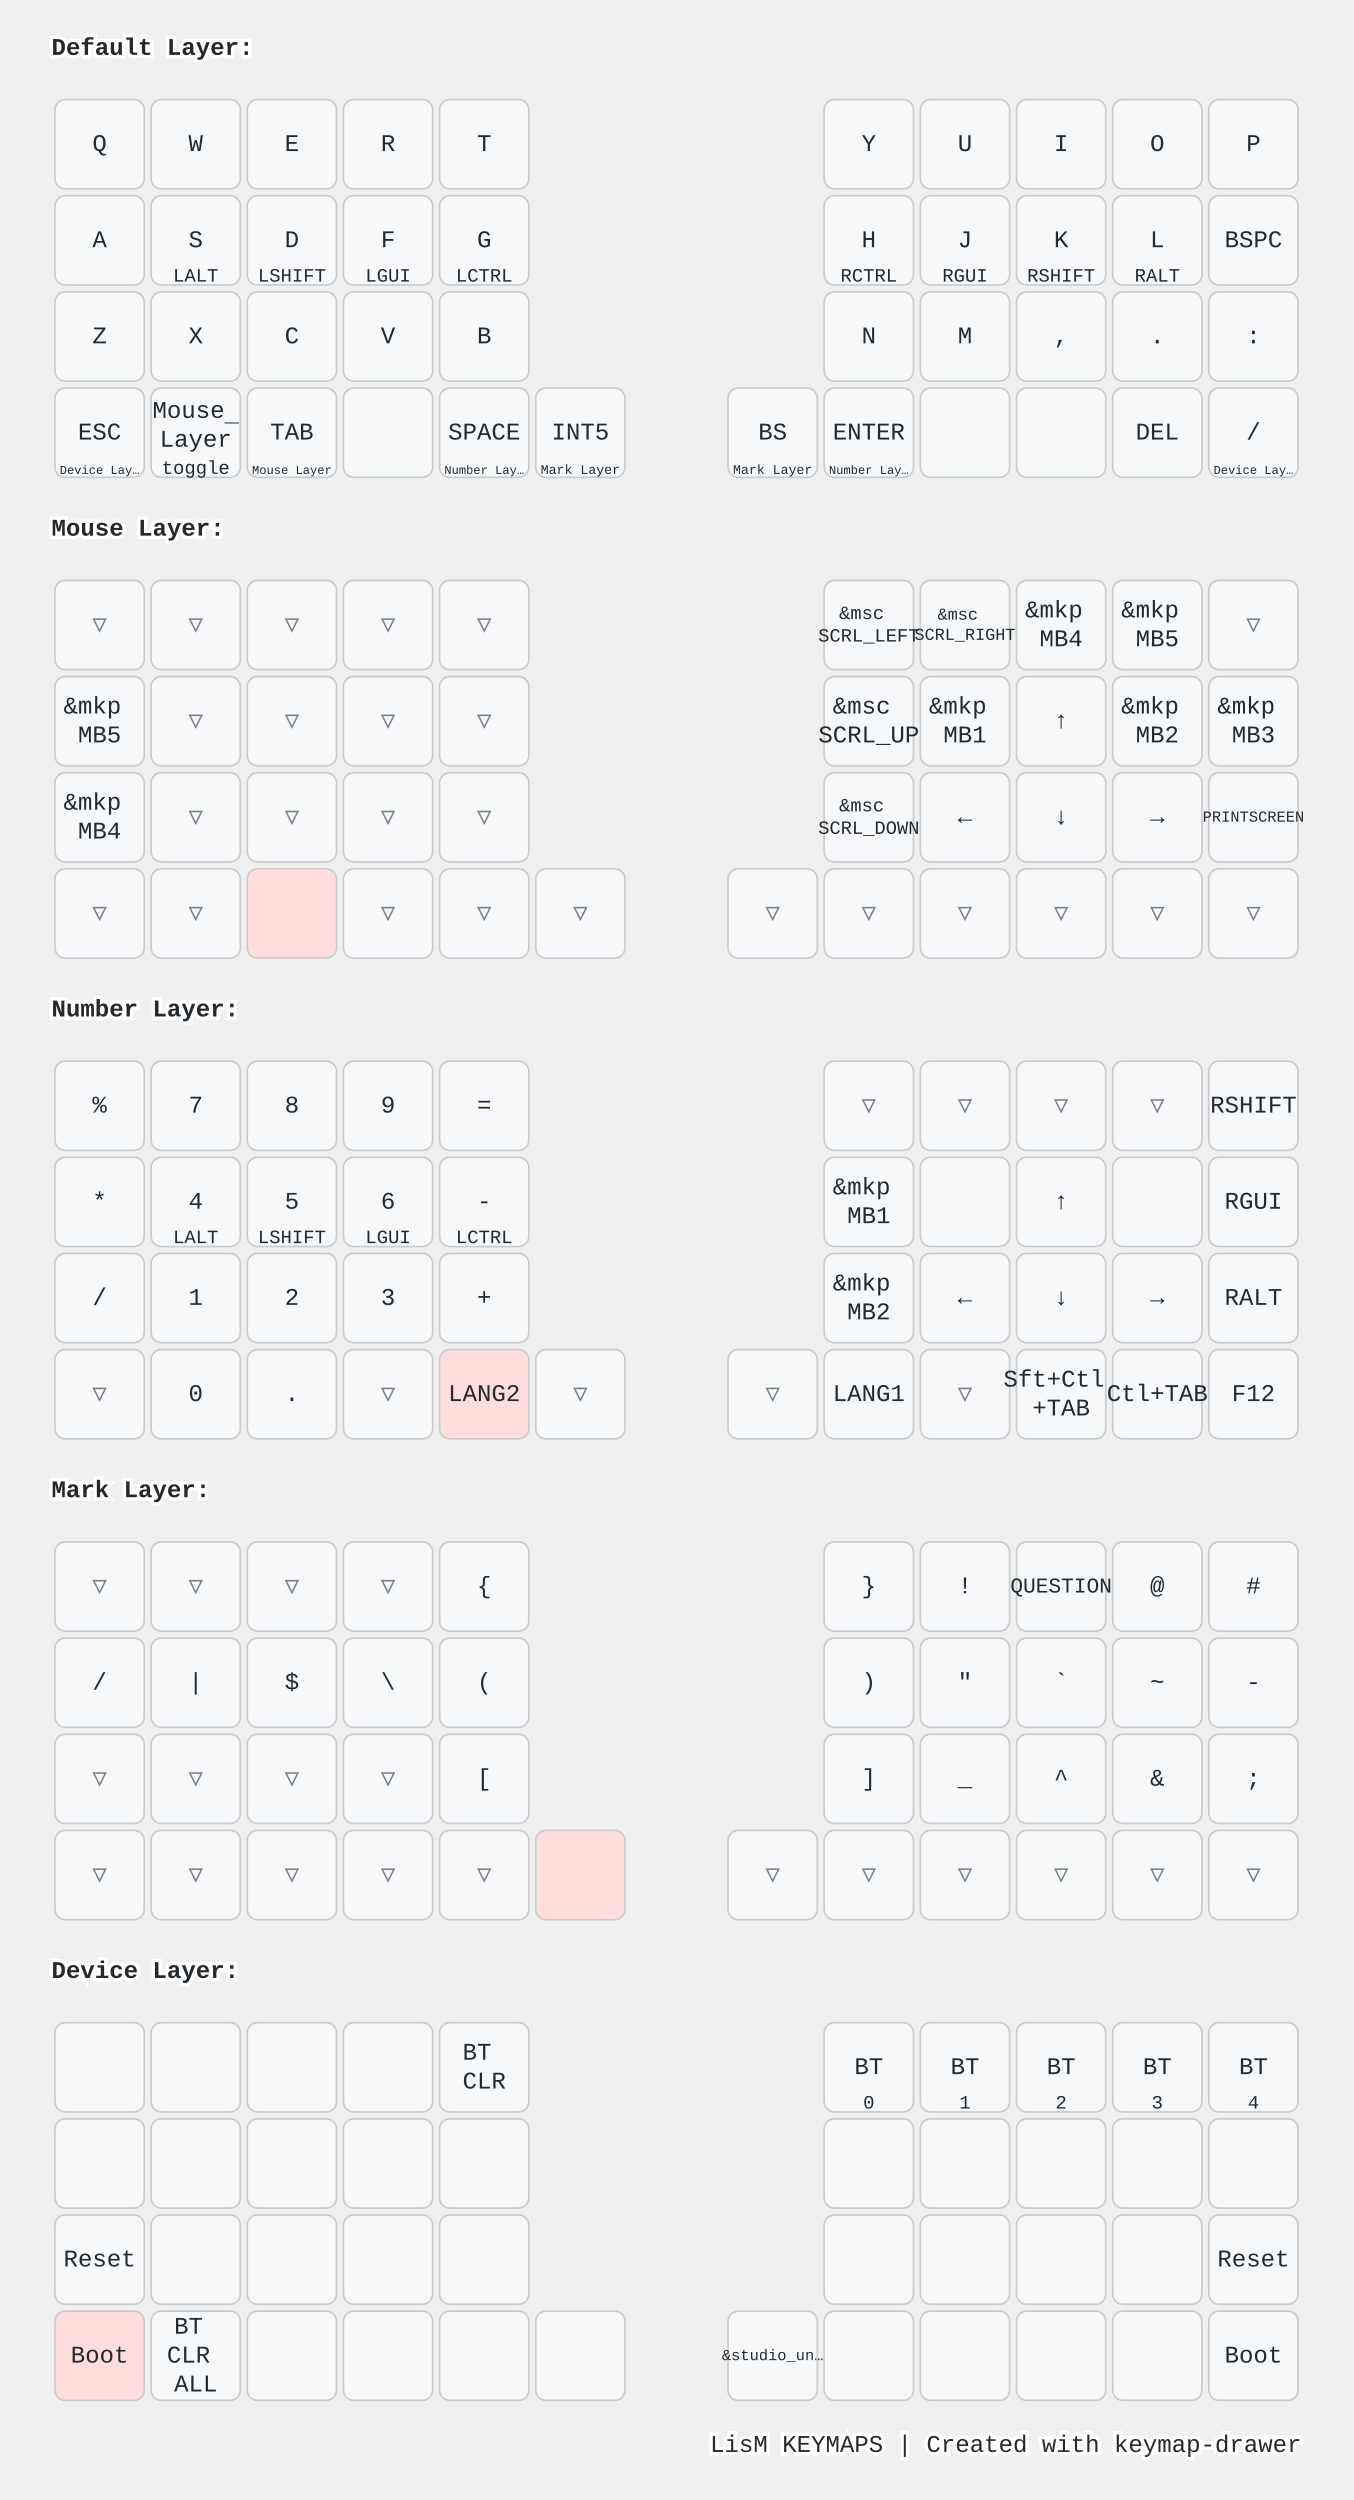
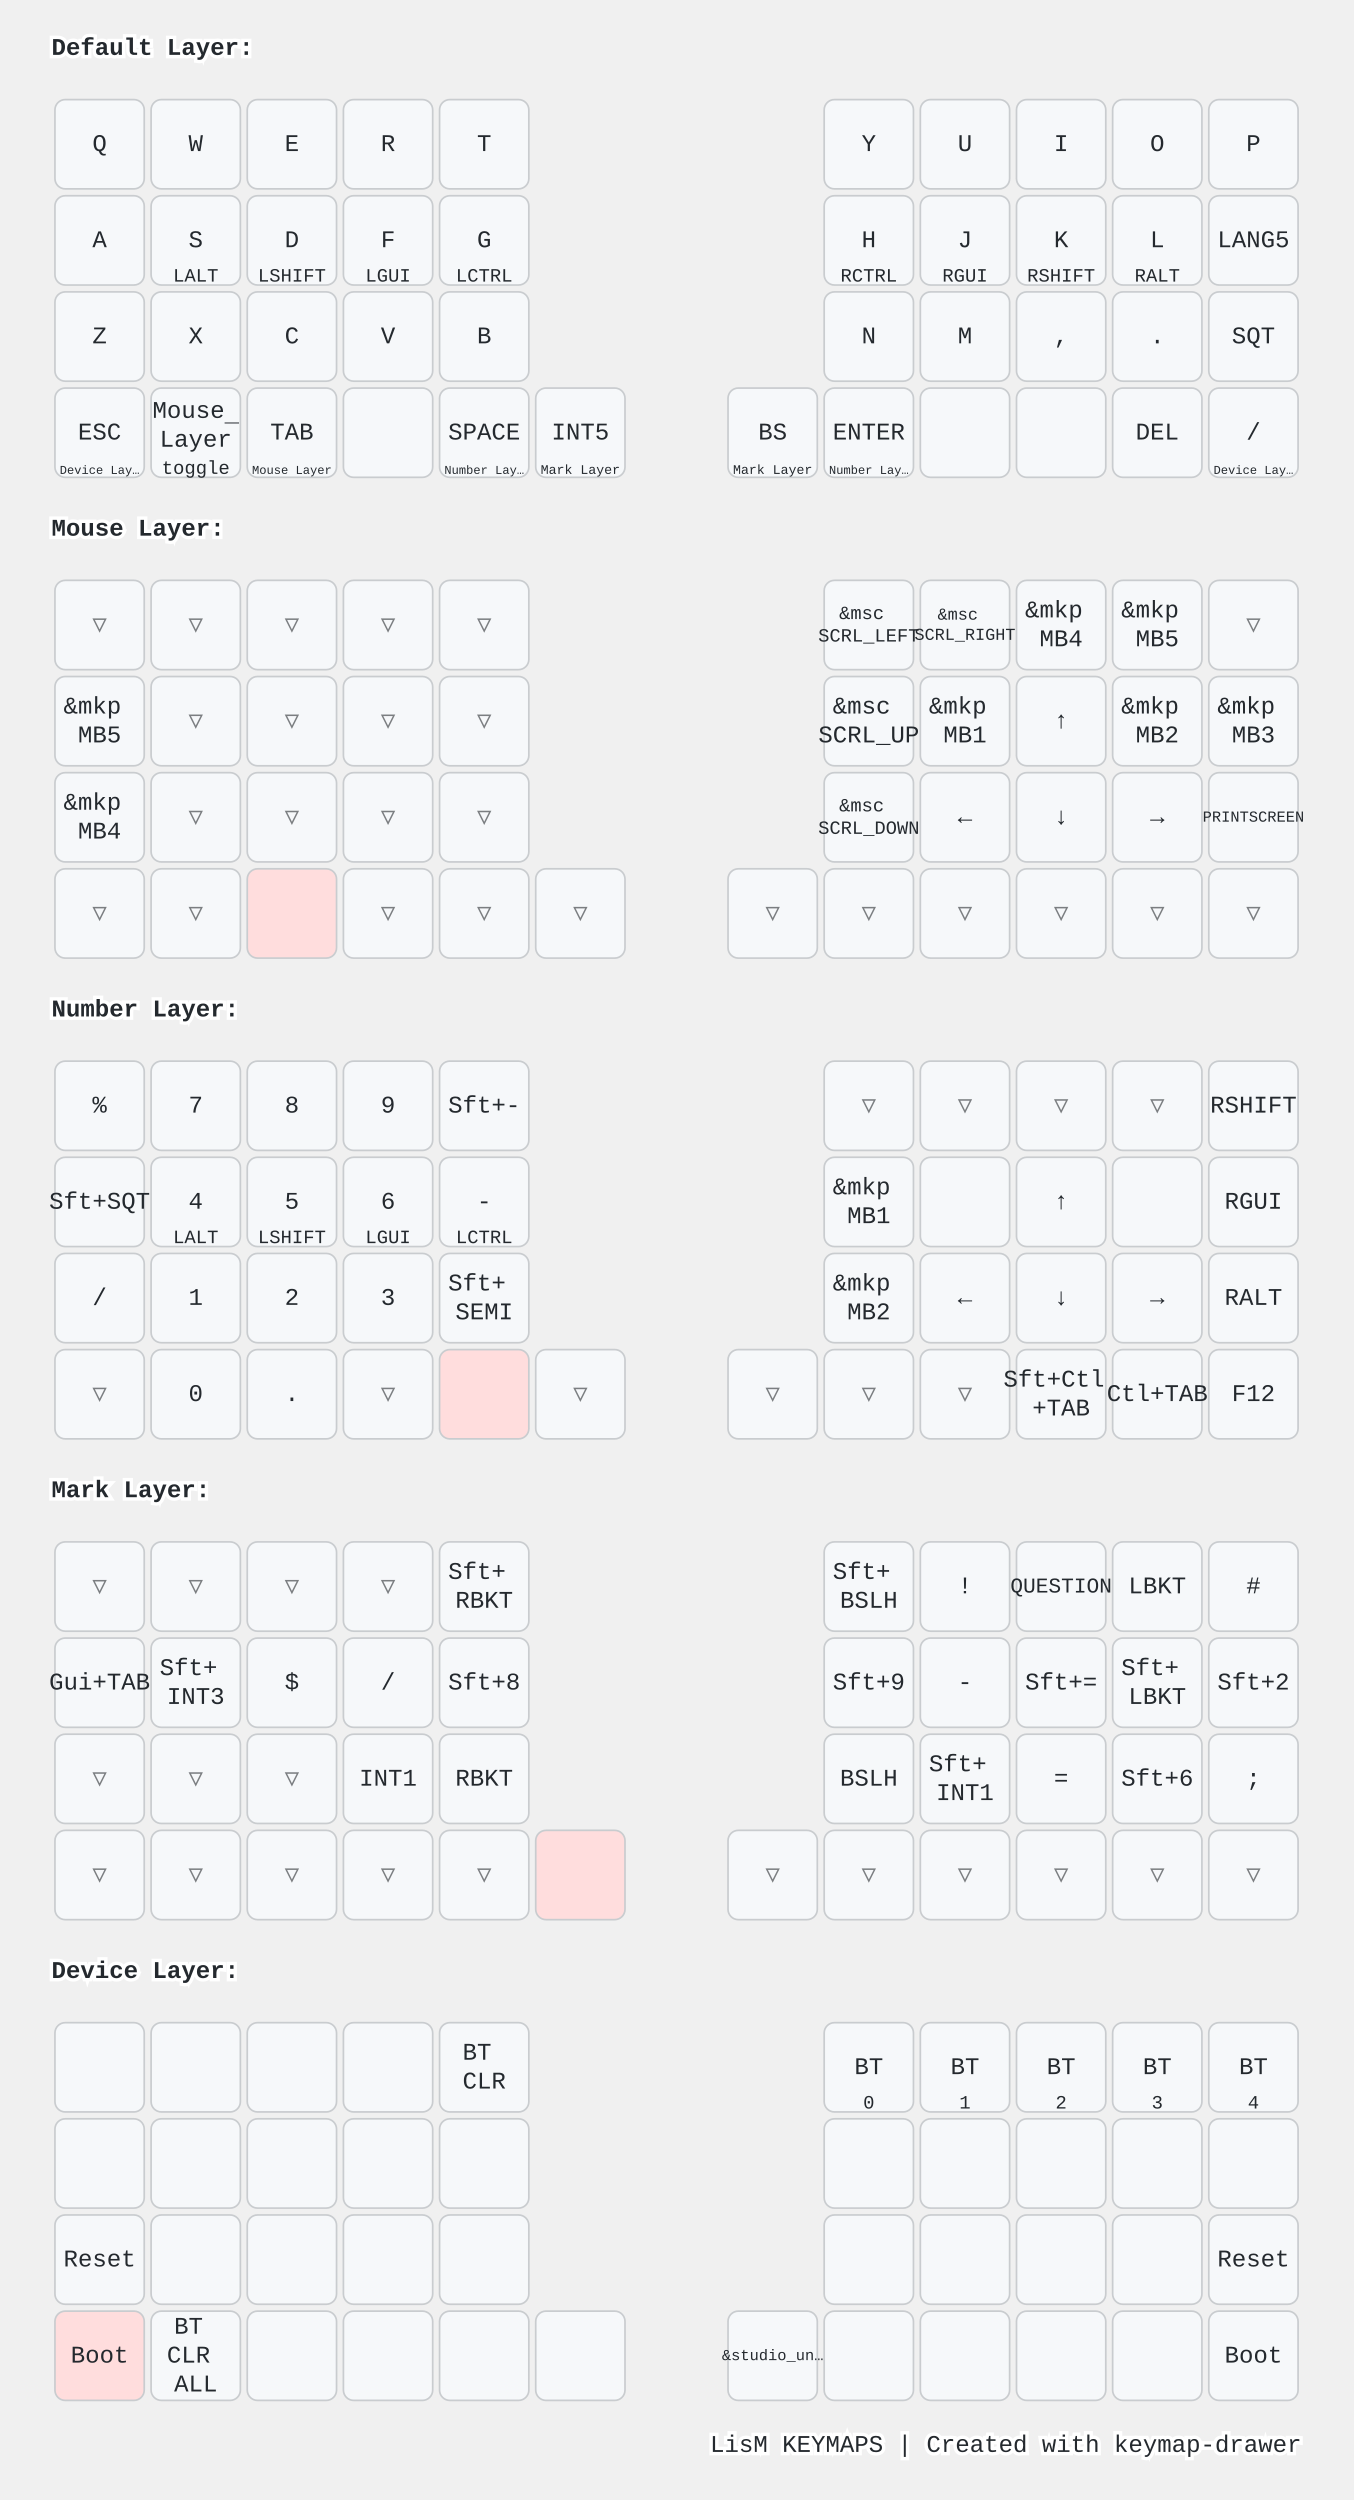
<svg xmlns="http://www.w3.org/2000/svg" width="788" height="1456" viewBox="0 0 788 1456" class="keymap">
  <style>/* inherit to force styles through use tags */
svg path {
    fill: inherit;
}

/* font and background color specifications */
svg.keymap {
    font-family: SFMono-Regular,Consolas,Liberation Mono,Menlo,monospace;
    font-size: 14px;
    font-kerning: normal;
    text-rendering: optimizeLegibility;
    fill: #24292e;
}

/* default key styling */
rect.key {
    fill: #f6f8fa;
}

rect.key, rect.combo {
    stroke: #c9cccf;
    stroke-width: 1;
}

/* default key side styling, only used is draw_key_sides is set */
rect.side {
    filter: brightness(90%);
}

/* color accent for combo boxes */
rect.combo, rect.combo-separate {
    fill: #cdf;
}

/* color accent for held keys */
rect.held, rect.combo.held {
    fill: #fdd;
}

/* color accent for ghost (optional) keys */
rect.ghost, rect.combo.ghost {
    stroke-dasharray: 4, 4;
    stroke-width: 2;
}

text {
    text-anchor: middle;
    dominant-baseline: middle;
}

/* styling for layer labels */
text.label {
    font-weight: bold;
    text-anchor: start;
    stroke: white;
    stroke-width: 4;
    paint-order: stroke;
}

/* styling for optional footer */
text.footer {
    text-anchor: end;
    dominant-baseline: auto;
    stroke: white;
    stroke-width: 4;
    paint-order: stroke;
}

/* styling for combo tap, and key non-tap label text */
text.combo, text.hold, text.shifted, text.left, text.right, text.tl, text.tr, text.bl, text.br {
    font-size: 11px;
}

text.hold, text.bl, text.br {
    text-anchor: middle;
    dominant-baseline: auto;
}

text.shifted, text.tl, text.tr {
    text-anchor: middle;
    dominant-baseline: hanging;
}

text.left, text.tl, text.bl {
    text-anchor: start;
}

text.right, text.tr, text.br {
    text-anchor: end;
}

text.layer-activator {
    text-decoration: underline;
}

/* styling for hold/shifted label text in combo box */
text.combo.hold, text.combo.shifted, text.combo.left, text.combo.right {
    font-size: 8px;
}

/* lighter symbol for transparent keys */
text.trans {
    fill: #7b7e81;
}

/* styling for combo dendrons */
path.combo {
    stroke-width: 1;
    stroke: gray;
    fill: none;
}

/* Start Tabler Icons Cleanup */
/* cannot use height/width with glyphs */
.icon-tabler &gt; path {
    fill: inherit;
    stroke: inherit;
    stroke-width: 2;
}
/* hide tabler's default box */
.icon-tabler &gt; path[stroke="none"][fill="none"] {
    visibility: hidden;
}
/* End Tabler Icons Cleanup */

@media (prefers-color-scheme: dark) {
svg.keymap { fill: #d1d6db; }
rect.key { fill: #3f4750; }
rect.key, rect.combo { stroke: #60666c; }
rect.combo, rect.combo-separate { fill: #1f3d7a; }
rect.held, rect.combo.held { fill: #854747; }
text.label, text.footer { stroke: black; }
text.trans { fill: #7e8184; }
path.combo { stroke: #7f7f7f; }

}</style>
  <g transform="translate(30, 0)" class="layer-Default Layer">
    <text x="0" y="28" class="label" id="Default-Layer">Default Layer:</text>
    <g transform="translate(0, 56)">
      <g transform="translate(28, 28)" class="key keypos-0">
        <rect rx="6" ry="6" x="-26" y="-26" width="52" height="52" class="key" />
        <text x="0" y="0" class="key tap">Q</text>
      </g>
      <g transform="translate(84, 28)" class="key keypos-1">
        <rect rx="6" ry="6" x="-26" y="-26" width="52" height="52" class="key" />
        <text x="0" y="0" class="key tap">W</text>
      </g>
      <g transform="translate(140, 28)" class="key keypos-2">
        <rect rx="6" ry="6" x="-26" y="-26" width="52" height="52" class="key" />
        <text x="0" y="0" class="key tap">E</text>
      </g>
      <g transform="translate(196, 28)" class="key keypos-3">
        <rect rx="6" ry="6" x="-26" y="-26" width="52" height="52" class="key" />
        <text x="0" y="0" class="key tap">R</text>
      </g>
      <g transform="translate(252, 28)" class="key keypos-4">
        <rect rx="6" ry="6" x="-26" y="-26" width="52" height="52" class="key" />
        <text x="0" y="0" class="key tap">T</text>
      </g>
      <g transform="translate(476, 28)" class="key keypos-5">
        <rect rx="6" ry="6" x="-26" y="-26" width="52" height="52" class="key" />
        <text x="0" y="0" class="key tap">Y</text>
      </g>
      <g transform="translate(532, 28)" class="key keypos-6">
        <rect rx="6" ry="6" x="-26" y="-26" width="52" height="52" class="key" />
        <text x="0" y="0" class="key tap">U</text>
      </g>
      <g transform="translate(588, 28)" class="key keypos-7">
        <rect rx="6" ry="6" x="-26" y="-26" width="52" height="52" class="key" />
        <text x="0" y="0" class="key tap">I</text>
      </g>
      <g transform="translate(644, 28)" class="key keypos-8">
        <rect rx="6" ry="6" x="-26" y="-26" width="52" height="52" class="key" />
        <text x="0" y="0" class="key tap">O</text>
      </g>
      <g transform="translate(700, 28)" class="key keypos-9">
        <rect rx="6" ry="6" x="-26" y="-26" width="52" height="52" class="key" />
        <text x="0" y="0" class="key tap">P</text>
      </g>
      <g transform="translate(28, 84)" class="key keypos-10">
        <rect rx="6" ry="6" x="-26" y="-26" width="52" height="52" class="key" />
        <text x="0" y="0" class="key tap">A</text>
      </g>
      <g transform="translate(84, 84)" class="key keypos-11">
        <rect rx="6" ry="6" x="-26" y="-26" width="52" height="52" class="key" />
        <text x="0" y="0" class="key tap">S</text>
        <text x="0" y="24" class="key hold">LALT</text>
      </g>
      <g transform="translate(140, 84)" class="key keypos-12">
        <rect rx="6" ry="6" x="-26" y="-26" width="52" height="52" class="key" />
        <text x="0" y="0" class="key tap">D</text>
        <text x="0" y="24" class="key hold">LSHIFT</text>
      </g>
      <g transform="translate(196, 84)" class="key keypos-13">
        <rect rx="6" ry="6" x="-26" y="-26" width="52" height="52" class="key" />
        <text x="0" y="0" class="key tap">F</text>
        <text x="0" y="24" class="key hold">LGUI</text>
      </g>
      <g transform="translate(252, 84)" class="key keypos-14">
        <rect rx="6" ry="6" x="-26" y="-26" width="52" height="52" class="key" />
        <text x="0" y="0" class="key tap">G</text>
        <text x="0" y="24" class="key hold">LCTRL</text>
      </g>
      <g transform="translate(476, 84)" class="key keypos-15">
        <rect rx="6" ry="6" x="-26" y="-26" width="52" height="52" class="key" />
        <text x="0" y="0" class="key tap">H</text>
        <text x="0" y="24" class="key hold">RCTRL</text>
      </g>
      <g transform="translate(532, 84)" class="key keypos-16">
        <rect rx="6" ry="6" x="-26" y="-26" width="52" height="52" class="key" />
        <text x="0" y="0" class="key tap">J</text>
        <text x="0" y="24" class="key hold">RGUI</text>
      </g>
      <g transform="translate(588, 84)" class="key keypos-17">
        <rect rx="6" ry="6" x="-26" y="-26" width="52" height="52" class="key" />
        <text x="0" y="0" class="key tap">K</text>
        <text x="0" y="24" class="key hold">RSHIFT</text>
      </g>
      <g transform="translate(644, 84)" class="key keypos-18">
        <rect rx="6" ry="6" x="-26" y="-26" width="52" height="52" class="key" />
        <text x="0" y="0" class="key tap">L</text>
        <text x="0" y="24" class="key hold">RALT</text>
      </g>
      <g transform="translate(700, 84)" class="key keypos-19">
        <rect rx="6" ry="6" x="-26" y="-26" width="52" height="52" class="key" />
-         <text x="0" y="0" class="key tap">BSPC</text>
+         <text x="0" y="0" class="key tap">LANG5</text>
      </g>
      <g transform="translate(28, 140)" class="key keypos-20">
        <rect rx="6" ry="6" x="-26" y="-26" width="52" height="52" class="key" />
        <text x="0" y="0" class="key tap">Z</text>
      </g>
      <g transform="translate(84, 140)" class="key keypos-21">
        <rect rx="6" ry="6" x="-26" y="-26" width="52" height="52" class="key" />
        <text x="0" y="0" class="key tap">X</text>
      </g>
      <g transform="translate(140, 140)" class="key keypos-22">
        <rect rx="6" ry="6" x="-26" y="-26" width="52" height="52" class="key" />
        <text x="0" y="0" class="key tap">C</text>
      </g>
      <g transform="translate(196, 140)" class="key keypos-23">
        <rect rx="6" ry="6" x="-26" y="-26" width="52" height="52" class="key" />
        <text x="0" y="0" class="key tap">V</text>
      </g>
      <g transform="translate(252, 140)" class="key keypos-24">
        <rect rx="6" ry="6" x="-26" y="-26" width="52" height="52" class="key" />
        <text x="0" y="0" class="key tap">B</text>
      </g>
      <g transform="translate(476, 140)" class="key keypos-25">
        <rect rx="6" ry="6" x="-26" y="-26" width="52" height="52" class="key" />
        <text x="0" y="0" class="key tap">N</text>
      </g>
      <g transform="translate(532, 140)" class="key keypos-26">
        <rect rx="6" ry="6" x="-26" y="-26" width="52" height="52" class="key" />
        <text x="0" y="0" class="key tap">M</text>
      </g>
      <g transform="translate(588, 140)" class="key keypos-27">
        <rect rx="6" ry="6" x="-26" y="-26" width="52" height="52" class="key" />
        <text x="0" y="0" class="key tap">,</text>
      </g>
      <g transform="translate(644, 140)" class="key keypos-28">
        <rect rx="6" ry="6" x="-26" y="-26" width="52" height="52" class="key" />
        <text x="0" y="0" class="key tap">.</text>
      </g>
      <g transform="translate(700, 140)" class="key keypos-29">
        <rect rx="6" ry="6" x="-26" y="-26" width="52" height="52" class="key" />
-         <text x="0" y="0" class="key tap">:</text>
+         <text x="0" y="0" class="key tap">SQT</text>
      </g>
      <g transform="translate(28, 196)" class="key keypos-30">
        <rect rx="6" ry="6" x="-26" y="-26" width="52" height="52" class="key" />
        <text x="0" y="0" class="key tap">ESC</text>
        <a href="#Device-Layer">
          <text x="0" y="24" class="key hold layer-activator">
            <tspan style="font-size: 64%">Device Lay…</tspan>
          </text>
        </a>
      </g>
      <g transform="translate(84, 196)" class="key keypos-31">
        <rect rx="6" ry="6" x="-26" y="-26" width="52" height="52" class="key" />
        <a href="#Mouse-Layer">
          <text x="0" y="0" class="key tap layer-activator">
            <tspan x="0" dy="-0.9em">Mouse</tspan>
            <tspan x="0" dy="1.2em">Layer</tspan>
          </text>
        </a>
        <text x="0" y="24" class="key hold">toggle</text>
      </g>
      <g transform="translate(140, 196)" class="key keypos-32">
        <rect rx="6" ry="6" x="-26" y="-26" width="52" height="52" class="key" />
        <text x="0" y="0" class="key tap">TAB</text>
        <a href="#Mouse-Layer">
          <text x="0" y="24" class="key hold layer-activator">
            <tspan style="font-size: 64%">Mouse Layer</tspan>
          </text>
        </a>
      </g>
      <g transform="translate(196, 196)" class="key keypos-33">
        <rect rx="6" ry="6" x="-26" y="-26" width="52" height="52" class="key" />
      </g>
      <g transform="translate(252, 196)" class="key keypos-34">
        <rect rx="6" ry="6" x="-26" y="-26" width="52" height="52" class="key" />
        <text x="0" y="0" class="key tap">SPACE</text>
        <a href="#Number-Layer">
          <text x="0" y="24" class="key hold layer-activator">
            <tspan style="font-size: 64%">Number Lay…</tspan>
          </text>
        </a>
      </g>
      <g transform="translate(308, 196)" class="key keypos-35">
        <rect rx="6" ry="6" x="-26" y="-26" width="52" height="52" class="key" />
        <text x="0" y="0" class="key tap">INT5</text>
        <a href="#Mark-Layer">
          <text x="0" y="24" class="key hold layer-activator">
            <tspan style="font-size: 70%">Mark Layer</tspan>
          </text>
        </a>
      </g>
      <g transform="translate(420, 196)" class="key keypos-36">
        <rect rx="6" ry="6" x="-26" y="-26" width="52" height="52" class="key" />
        <text x="0" y="0" class="key tap">BS</text>
        <a href="#Mark-Layer">
          <text x="0" y="24" class="key hold layer-activator">
            <tspan style="font-size: 70%">Mark Layer</tspan>
          </text>
        </a>
      </g>
      <g transform="translate(476, 196)" class="key keypos-37">
        <rect rx="6" ry="6" x="-26" y="-26" width="52" height="52" class="key" />
        <text x="0" y="0" class="key tap">ENTER</text>
        <a href="#Number-Layer">
          <text x="0" y="24" class="key hold layer-activator">
            <tspan style="font-size: 64%">Number Lay…</tspan>
          </text>
        </a>
      </g>
      <g transform="translate(532, 196)" class="key keypos-38">
        <rect rx="6" ry="6" x="-26" y="-26" width="52" height="52" class="key" />
      </g>
      <g transform="translate(588, 196)" class="key keypos-39">
        <rect rx="6" ry="6" x="-26" y="-26" width="52" height="52" class="key" />
      </g>
      <g transform="translate(644, 196)" class="key keypos-40">
        <rect rx="6" ry="6" x="-26" y="-26" width="52" height="52" class="key" />
        <text x="0" y="0" class="key tap">DEL</text>
      </g>
      <g transform="translate(700, 196)" class="key keypos-41">
        <rect rx="6" ry="6" x="-26" y="-26" width="52" height="52" class="key" />
        <text x="0" y="0" class="key tap">/</text>
        <a href="#Device-Layer">
          <text x="0" y="24" class="key hold layer-activator">
            <tspan style="font-size: 64%">Device Lay…</tspan>
          </text>
        </a>
      </g>
    </g>
  </g>
  <g transform="translate(30, 280)" class="layer-Mouse Layer">
    <text x="0" y="28" class="label" id="Mouse-Layer">Mouse Layer:</text>
    <g transform="translate(0, 56)">
      <g transform="translate(28, 28)" class="key trans keypos-0">
        <rect rx="6" ry="6" x="-26" y="-26" width="52" height="52" class="key trans" />
        <text x="0" y="0" class="key trans tap">▽</text>
      </g>
      <g transform="translate(84, 28)" class="key trans keypos-1">
        <rect rx="6" ry="6" x="-26" y="-26" width="52" height="52" class="key trans" />
        <text x="0" y="0" class="key trans tap">▽</text>
      </g>
      <g transform="translate(140, 28)" class="key trans keypos-2">
        <rect rx="6" ry="6" x="-26" y="-26" width="52" height="52" class="key trans" />
        <text x="0" y="0" class="key trans tap">▽</text>
      </g>
      <g transform="translate(196, 28)" class="key trans keypos-3">
        <rect rx="6" ry="6" x="-26" y="-26" width="52" height="52" class="key trans" />
        <text x="0" y="0" class="key trans tap">▽</text>
      </g>
      <g transform="translate(252, 28)" class="key trans keypos-4">
        <rect rx="6" ry="6" x="-26" y="-26" width="52" height="52" class="key trans" />
        <text x="0" y="0" class="key trans tap">▽</text>
      </g>
      <g transform="translate(476, 28)" class="key keypos-5">
        <rect rx="6" ry="6" x="-26" y="-26" width="52" height="52" class="key" />
        <text x="0" y="0" class="key tap">
          <tspan x="0" dy="-0.6em" style="font-size: 78%">&amp;msc</tspan>
          <tspan x="0" dy="1.2em" style="font-size: 78%">SCRL_LEFT</tspan>
        </text>
      </g>
      <g transform="translate(532, 28)" class="key keypos-6">
        <rect rx="6" ry="6" x="-26" y="-26" width="52" height="52" class="key" />
        <text x="0" y="0" class="key tap">
          <tspan x="0" dy="-0.6em" style="font-size: 70%">&amp;msc</tspan>
          <tspan x="0" dy="1.2em" style="font-size: 70%">SCRL_RIGHT</tspan>
        </text>
      </g>
      <g transform="translate(588, 28)" class="key keypos-7">
        <rect rx="6" ry="6" x="-26" y="-26" width="52" height="52" class="key" />
        <text x="0" y="0" class="key tap">
          <tspan x="0" dy="-0.6em">&amp;mkp</tspan>
          <tspan x="0" dy="1.2em">MB4</tspan>
        </text>
      </g>
      <g transform="translate(644, 28)" class="key keypos-8">
        <rect rx="6" ry="6" x="-26" y="-26" width="52" height="52" class="key" />
        <text x="0" y="0" class="key tap">
          <tspan x="0" dy="-0.6em">&amp;mkp</tspan>
          <tspan x="0" dy="1.2em">MB5</tspan>
        </text>
      </g>
      <g transform="translate(700, 28)" class="key trans keypos-9">
        <rect rx="6" ry="6" x="-26" y="-26" width="52" height="52" class="key trans" />
        <text x="0" y="0" class="key trans tap">▽</text>
      </g>
      <g transform="translate(28, 84)" class="key keypos-10">
        <rect rx="6" ry="6" x="-26" y="-26" width="52" height="52" class="key" />
        <text x="0" y="0" class="key tap">
          <tspan x="0" dy="-0.6em">&amp;mkp</tspan>
          <tspan x="0" dy="1.2em">MB5</tspan>
        </text>
      </g>
      <g transform="translate(84, 84)" class="key trans keypos-11">
        <rect rx="6" ry="6" x="-26" y="-26" width="52" height="52" class="key trans" />
        <text x="0" y="0" class="key trans tap">▽</text>
      </g>
      <g transform="translate(140, 84)" class="key trans keypos-12">
        <rect rx="6" ry="6" x="-26" y="-26" width="52" height="52" class="key trans" />
        <text x="0" y="0" class="key trans tap">▽</text>
      </g>
      <g transform="translate(196, 84)" class="key trans keypos-13">
        <rect rx="6" ry="6" x="-26" y="-26" width="52" height="52" class="key trans" />
        <text x="0" y="0" class="key trans tap">▽</text>
      </g>
      <g transform="translate(252, 84)" class="key trans keypos-14">
        <rect rx="6" ry="6" x="-26" y="-26" width="52" height="52" class="key trans" />
        <text x="0" y="0" class="key trans tap">▽</text>
      </g>
      <g transform="translate(476, 84)" class="key keypos-15">
        <rect rx="6" ry="6" x="-26" y="-26" width="52" height="52" class="key" />
        <text x="0" y="0" class="key tap">
          <tspan x="0" dy="-0.6em">&amp;msc</tspan>
          <tspan x="0" dy="1.2em">SCRL_UP</tspan>
        </text>
      </g>
      <g transform="translate(532, 84)" class="key keypos-16">
        <rect rx="6" ry="6" x="-26" y="-26" width="52" height="52" class="key" />
        <text x="0" y="0" class="key tap">
          <tspan x="0" dy="-0.6em">&amp;mkp</tspan>
          <tspan x="0" dy="1.2em">MB1</tspan>
        </text>
      </g>
      <g transform="translate(588, 84)" class="key keypos-17">
        <rect rx="6" ry="6" x="-26" y="-26" width="52" height="52" class="key" />
        <text x="0" y="0" class="key tap">↑</text>
      </g>
      <g transform="translate(644, 84)" class="key keypos-18">
        <rect rx="6" ry="6" x="-26" y="-26" width="52" height="52" class="key" />
        <text x="0" y="0" class="key tap">
          <tspan x="0" dy="-0.6em">&amp;mkp</tspan>
          <tspan x="0" dy="1.2em">MB2</tspan>
        </text>
      </g>
      <g transform="translate(700, 84)" class="key keypos-19">
        <rect rx="6" ry="6" x="-26" y="-26" width="52" height="52" class="key" />
        <text x="0" y="0" class="key tap">
          <tspan x="0" dy="-0.6em">&amp;mkp</tspan>
          <tspan x="0" dy="1.2em">MB3</tspan>
        </text>
      </g>
      <g transform="translate(28, 140)" class="key keypos-20">
        <rect rx="6" ry="6" x="-26" y="-26" width="52" height="52" class="key" />
        <text x="0" y="0" class="key tap">
          <tspan x="0" dy="-0.6em">&amp;mkp</tspan>
          <tspan x="0" dy="1.2em">MB4</tspan>
        </text>
      </g>
      <g transform="translate(84, 140)" class="key trans keypos-21">
        <rect rx="6" ry="6" x="-26" y="-26" width="52" height="52" class="key trans" />
        <text x="0" y="0" class="key trans tap">▽</text>
      </g>
      <g transform="translate(140, 140)" class="key trans keypos-22">
        <rect rx="6" ry="6" x="-26" y="-26" width="52" height="52" class="key trans" />
        <text x="0" y="0" class="key trans tap">▽</text>
      </g>
      <g transform="translate(196, 140)" class="key trans keypos-23">
        <rect rx="6" ry="6" x="-26" y="-26" width="52" height="52" class="key trans" />
        <text x="0" y="0" class="key trans tap">▽</text>
      </g>
      <g transform="translate(252, 140)" class="key trans keypos-24">
        <rect rx="6" ry="6" x="-26" y="-26" width="52" height="52" class="key trans" />
        <text x="0" y="0" class="key trans tap">▽</text>
      </g>
      <g transform="translate(476, 140)" class="key keypos-25">
        <rect rx="6" ry="6" x="-26" y="-26" width="52" height="52" class="key" />
        <text x="0" y="0" class="key tap">
          <tspan x="0" dy="-0.6em" style="font-size: 78%">&amp;msc</tspan>
          <tspan x="0" dy="1.2em" style="font-size: 78%">SCRL_DOWN</tspan>
        </text>
      </g>
      <g transform="translate(532, 140)" class="key keypos-26">
        <rect rx="6" ry="6" x="-26" y="-26" width="52" height="52" class="key" />
        <text x="0" y="0" class="key tap">←</text>
      </g>
      <g transform="translate(588, 140)" class="key keypos-27">
        <rect rx="6" ry="6" x="-26" y="-26" width="52" height="52" class="key" />
        <text x="0" y="0" class="key tap">↓</text>
      </g>
      <g transform="translate(644, 140)" class="key keypos-28">
        <rect rx="6" ry="6" x="-26" y="-26" width="52" height="52" class="key" />
        <text x="0" y="0" class="key tap">→</text>
      </g>
      <g transform="translate(700, 140)" class="key keypos-29">
        <rect rx="6" ry="6" x="-26" y="-26" width="52" height="52" class="key" />
        <text x="0" y="0" class="key tap">
          <tspan style="font-size: 64%">PRINTSCREEN</tspan>
        </text>
      </g>
      <g transform="translate(28, 196)" class="key trans keypos-30">
        <rect rx="6" ry="6" x="-26" y="-26" width="52" height="52" class="key trans" />
        <text x="0" y="0" class="key trans tap">▽</text>
      </g>
      <g transform="translate(84, 196)" class="key trans keypos-31">
        <rect rx="6" ry="6" x="-26" y="-26" width="52" height="52" class="key trans" />
        <text x="0" y="0" class="key trans tap">▽</text>
      </g>
      <g transform="translate(140, 196)" class="key held keypos-32">
        <rect rx="6" ry="6" x="-26" y="-26" width="52" height="52" class="key held" />
      </g>
      <g transform="translate(196, 196)" class="key trans keypos-33">
        <rect rx="6" ry="6" x="-26" y="-26" width="52" height="52" class="key trans" />
        <text x="0" y="0" class="key trans tap">▽</text>
      </g>
      <g transform="translate(252, 196)" class="key trans keypos-34">
        <rect rx="6" ry="6" x="-26" y="-26" width="52" height="52" class="key trans" />
        <text x="0" y="0" class="key trans tap">▽</text>
      </g>
      <g transform="translate(308, 196)" class="key trans keypos-35">
        <rect rx="6" ry="6" x="-26" y="-26" width="52" height="52" class="key trans" />
        <text x="0" y="0" class="key trans tap">▽</text>
      </g>
      <g transform="translate(420, 196)" class="key trans keypos-36">
        <rect rx="6" ry="6" x="-26" y="-26" width="52" height="52" class="key trans" />
        <text x="0" y="0" class="key trans tap">▽</text>
      </g>
      <g transform="translate(476, 196)" class="key trans keypos-37">
        <rect rx="6" ry="6" x="-26" y="-26" width="52" height="52" class="key trans" />
        <text x="0" y="0" class="key trans tap">▽</text>
      </g>
      <g transform="translate(532, 196)" class="key trans keypos-38">
        <rect rx="6" ry="6" x="-26" y="-26" width="52" height="52" class="key trans" />
        <text x="0" y="0" class="key trans tap">▽</text>
      </g>
      <g transform="translate(588, 196)" class="key trans keypos-39">
        <rect rx="6" ry="6" x="-26" y="-26" width="52" height="52" class="key trans" />
        <text x="0" y="0" class="key trans tap">▽</text>
      </g>
      <g transform="translate(644, 196)" class="key trans keypos-40">
        <rect rx="6" ry="6" x="-26" y="-26" width="52" height="52" class="key trans" />
        <text x="0" y="0" class="key trans tap">▽</text>
      </g>
      <g transform="translate(700, 196)" class="key trans keypos-41">
        <rect rx="6" ry="6" x="-26" y="-26" width="52" height="52" class="key trans" />
        <text x="0" y="0" class="key trans tap">▽</text>
      </g>
    </g>
  </g>
  <g transform="translate(30, 560)" class="layer-Number Layer">
    <text x="0" y="28" class="label" id="Number-Layer">Number Layer:</text>
    <g transform="translate(0, 56)">
      <g transform="translate(28, 28)" class="key keypos-0">
        <rect rx="6" ry="6" x="-26" y="-26" width="52" height="52" class="key" />
        <text x="0" y="0" class="key tap">%</text>
      </g>
      <g transform="translate(84, 28)" class="key keypos-1">
        <rect rx="6" ry="6" x="-26" y="-26" width="52" height="52" class="key" />
        <text x="0" y="0" class="key tap">7</text>
      </g>
      <g transform="translate(140, 28)" class="key keypos-2">
        <rect rx="6" ry="6" x="-26" y="-26" width="52" height="52" class="key" />
        <text x="0" y="0" class="key tap">8</text>
      </g>
      <g transform="translate(196, 28)" class="key keypos-3">
        <rect rx="6" ry="6" x="-26" y="-26" width="52" height="52" class="key" />
        <text x="0" y="0" class="key tap">9</text>
      </g>
      <g transform="translate(252, 28)" class="key keypos-4">
        <rect rx="6" ry="6" x="-26" y="-26" width="52" height="52" class="key" />
-         <text x="0" y="0" class="key tap">=</text>
+         <text x="0" y="0" class="key tap">Sft+-</text>
      </g>
      <g transform="translate(476, 28)" class="key trans keypos-5">
        <rect rx="6" ry="6" x="-26" y="-26" width="52" height="52" class="key trans" />
        <text x="0" y="0" class="key trans tap">▽</text>
      </g>
      <g transform="translate(532, 28)" class="key trans keypos-6">
        <rect rx="6" ry="6" x="-26" y="-26" width="52" height="52" class="key trans" />
        <text x="0" y="0" class="key trans tap">▽</text>
      </g>
      <g transform="translate(588, 28)" class="key trans keypos-7">
        <rect rx="6" ry="6" x="-26" y="-26" width="52" height="52" class="key trans" />
        <text x="0" y="0" class="key trans tap">▽</text>
      </g>
      <g transform="translate(644, 28)" class="key trans keypos-8">
        <rect rx="6" ry="6" x="-26" y="-26" width="52" height="52" class="key trans" />
        <text x="0" y="0" class="key trans tap">▽</text>
      </g>
      <g transform="translate(700, 28)" class="key keypos-9">
        <rect rx="6" ry="6" x="-26" y="-26" width="52" height="52" class="key" />
        <text x="0" y="0" class="key tap">RSHIFT</text>
      </g>
      <g transform="translate(28, 84)" class="key keypos-10">
        <rect rx="6" ry="6" x="-26" y="-26" width="52" height="52" class="key" />
-         <text x="0" y="0" class="key tap">*</text>
+         <text x="0" y="0" class="key tap">Sft+SQT</text>
      </g>
      <g transform="translate(84, 84)" class="key keypos-11">
        <rect rx="6" ry="6" x="-26" y="-26" width="52" height="52" class="key" />
        <text x="0" y="0" class="key tap">4</text>
        <text x="0" y="24" class="key hold">LALT</text>
      </g>
      <g transform="translate(140, 84)" class="key keypos-12">
        <rect rx="6" ry="6" x="-26" y="-26" width="52" height="52" class="key" />
        <text x="0" y="0" class="key tap">5</text>
        <text x="0" y="24" class="key hold">LSHIFT</text>
      </g>
      <g transform="translate(196, 84)" class="key keypos-13">
        <rect rx="6" ry="6" x="-26" y="-26" width="52" height="52" class="key" />
        <text x="0" y="0" class="key tap">6</text>
        <text x="0" y="24" class="key hold">LGUI</text>
      </g>
      <g transform="translate(252, 84)" class="key keypos-14">
        <rect rx="6" ry="6" x="-26" y="-26" width="52" height="52" class="key" />
        <text x="0" y="0" class="key tap">-</text>
        <text x="0" y="24" class="key hold">LCTRL</text>
      </g>
      <g transform="translate(476, 84)" class="key keypos-15">
        <rect rx="6" ry="6" x="-26" y="-26" width="52" height="52" class="key" />
        <text x="0" y="0" class="key tap">
          <tspan x="0" dy="-0.6em">&amp;mkp</tspan>
          <tspan x="0" dy="1.2em">MB1</tspan>
        </text>
      </g>
      <g transform="translate(532, 84)" class="key keypos-16">
        <rect rx="6" ry="6" x="-26" y="-26" width="52" height="52" class="key" />
      </g>
      <g transform="translate(588, 84)" class="key keypos-17">
        <rect rx="6" ry="6" x="-26" y="-26" width="52" height="52" class="key" />
        <text x="0" y="0" class="key tap">↑</text>
      </g>
      <g transform="translate(644, 84)" class="key keypos-18">
        <rect rx="6" ry="6" x="-26" y="-26" width="52" height="52" class="key" />
      </g>
      <g transform="translate(700, 84)" class="key keypos-19">
        <rect rx="6" ry="6" x="-26" y="-26" width="52" height="52" class="key" />
        <text x="0" y="0" class="key tap">RGUI</text>
      </g>
      <g transform="translate(28, 140)" class="key keypos-20">
        <rect rx="6" ry="6" x="-26" y="-26" width="52" height="52" class="key" />
        <text x="0" y="0" class="key tap">/</text>
      </g>
      <g transform="translate(84, 140)" class="key keypos-21">
        <rect rx="6" ry="6" x="-26" y="-26" width="52" height="52" class="key" />
        <text x="0" y="0" class="key tap">1</text>
      </g>
      <g transform="translate(140, 140)" class="key keypos-22">
        <rect rx="6" ry="6" x="-26" y="-26" width="52" height="52" class="key" />
        <text x="0" y="0" class="key tap">2</text>
      </g>
      <g transform="translate(196, 140)" class="key keypos-23">
        <rect rx="6" ry="6" x="-26" y="-26" width="52" height="52" class="key" />
        <text x="0" y="0" class="key tap">3</text>
      </g>
      <g transform="translate(252, 140)" class="key keypos-24">
        <rect rx="6" ry="6" x="-26" y="-26" width="52" height="52" class="key" />
-         <text x="0" y="0" class="key tap">+</text>
+         <text x="0" y="0" class="key tap">
+           <tspan x="0" dy="-0.6em">Sft+</tspan>
+           <tspan x="0" dy="1.2em">SEMI</tspan>
+         </text>
      </g>
      <g transform="translate(476, 140)" class="key keypos-25">
        <rect rx="6" ry="6" x="-26" y="-26" width="52" height="52" class="key" />
        <text x="0" y="0" class="key tap">
          <tspan x="0" dy="-0.6em">&amp;mkp</tspan>
          <tspan x="0" dy="1.2em">MB2</tspan>
        </text>
      </g>
      <g transform="translate(532, 140)" class="key keypos-26">
        <rect rx="6" ry="6" x="-26" y="-26" width="52" height="52" class="key" />
        <text x="0" y="0" class="key tap">←</text>
      </g>
      <g transform="translate(588, 140)" class="key keypos-27">
        <rect rx="6" ry="6" x="-26" y="-26" width="52" height="52" class="key" />
        <text x="0" y="0" class="key tap">↓</text>
      </g>
      <g transform="translate(644, 140)" class="key keypos-28">
        <rect rx="6" ry="6" x="-26" y="-26" width="52" height="52" class="key" />
        <text x="0" y="0" class="key tap">→</text>
      </g>
      <g transform="translate(700, 140)" class="key keypos-29">
        <rect rx="6" ry="6" x="-26" y="-26" width="52" height="52" class="key" />
        <text x="0" y="0" class="key tap">RALT</text>
      </g>
      <g transform="translate(28, 196)" class="key trans keypos-30">
        <rect rx="6" ry="6" x="-26" y="-26" width="52" height="52" class="key trans" />
        <text x="0" y="0" class="key trans tap">▽</text>
      </g>
      <g transform="translate(84, 196)" class="key keypos-31">
        <rect rx="6" ry="6" x="-26" y="-26" width="52" height="52" class="key" />
        <text x="0" y="0" class="key tap">0</text>
      </g>
      <g transform="translate(140, 196)" class="key keypos-32">
        <rect rx="6" ry="6" x="-26" y="-26" width="52" height="52" class="key" />
        <text x="0" y="0" class="key tap">.</text>
      </g>
      <g transform="translate(196, 196)" class="key trans keypos-33">
        <rect rx="6" ry="6" x="-26" y="-26" width="52" height="52" class="key trans" />
        <text x="0" y="0" class="key trans tap">▽</text>
      </g>
      <g transform="translate(252, 196)" class="key held keypos-34">
        <rect rx="6" ry="6" x="-26" y="-26" width="52" height="52" class="key held" />
-         <text x="0" y="0" class="key held tap">LANG2</text>
      </g>
      <g transform="translate(308, 196)" class="key trans keypos-35">
        <rect rx="6" ry="6" x="-26" y="-26" width="52" height="52" class="key trans" />
        <text x="0" y="0" class="key trans tap">▽</text>
      </g>
      <g transform="translate(420, 196)" class="key trans keypos-36">
        <rect rx="6" ry="6" x="-26" y="-26" width="52" height="52" class="key trans" />
        <text x="0" y="0" class="key trans tap">▽</text>
      </g>
-       <g transform="translate(476, 196)" class="key keypos-37">
-         <rect rx="6" ry="6" x="-26" y="-26" width="52" height="52" class="key" />
-         <text x="0" y="0" class="key tap">LANG1</text>
+       <g transform="translate(476, 196)" class="key trans keypos-37">
+         <rect rx="6" ry="6" x="-26" y="-26" width="52" height="52" class="key trans" />
+         <text x="0" y="0" class="key trans tap">▽</text>
      </g>
      <g transform="translate(532, 196)" class="key trans keypos-38">
        <rect rx="6" ry="6" x="-26" y="-26" width="52" height="52" class="key trans" />
        <text x="0" y="0" class="key trans tap">▽</text>
      </g>
      <g transform="translate(588, 196)" class="key keypos-39">
        <rect rx="6" ry="6" x="-26" y="-26" width="52" height="52" class="key" />
        <text x="0" y="0" class="key tap">
          <tspan x="0" dy="-0.6em">Sft+Ctl</tspan>
          <tspan x="0" dy="1.2em">+TAB</tspan>
        </text>
      </g>
      <g transform="translate(644, 196)" class="key keypos-40">
        <rect rx="6" ry="6" x="-26" y="-26" width="52" height="52" class="key" />
        <text x="0" y="0" class="key tap">Ctl+TAB</text>
      </g>
      <g transform="translate(700, 196)" class="key keypos-41">
        <rect rx="6" ry="6" x="-26" y="-26" width="52" height="52" class="key" />
        <text x="0" y="0" class="key tap">F12</text>
      </g>
    </g>
  </g>
  <g transform="translate(30, 840)" class="layer-Mark Layer">
    <text x="0" y="28" class="label" id="Mark-Layer">Mark Layer:</text>
    <g transform="translate(0, 56)">
      <g transform="translate(28, 28)" class="key trans keypos-0">
        <rect rx="6" ry="6" x="-26" y="-26" width="52" height="52" class="key trans" />
        <text x="0" y="0" class="key trans tap">▽</text>
      </g>
      <g transform="translate(84, 28)" class="key trans keypos-1">
        <rect rx="6" ry="6" x="-26" y="-26" width="52" height="52" class="key trans" />
        <text x="0" y="0" class="key trans tap">▽</text>
      </g>
      <g transform="translate(140, 28)" class="key trans keypos-2">
        <rect rx="6" ry="6" x="-26" y="-26" width="52" height="52" class="key trans" />
        <text x="0" y="0" class="key trans tap">▽</text>
      </g>
      <g transform="translate(196, 28)" class="key trans keypos-3">
        <rect rx="6" ry="6" x="-26" y="-26" width="52" height="52" class="key trans" />
        <text x="0" y="0" class="key trans tap">▽</text>
      </g>
      <g transform="translate(252, 28)" class="key keypos-4">
        <rect rx="6" ry="6" x="-26" y="-26" width="52" height="52" class="key" />
-         <text x="0" y="0" class="key tap">{</text>
+         <text x="0" y="0" class="key tap">
+           <tspan x="0" dy="-0.6em">Sft+</tspan>
+           <tspan x="0" dy="1.2em">RBKT</tspan>
+         </text>
      </g>
      <g transform="translate(476, 28)" class="key keypos-5">
        <rect rx="6" ry="6" x="-26" y="-26" width="52" height="52" class="key" />
-         <text x="0" y="0" class="key tap">}</text>
+         <text x="0" y="0" class="key tap">
+           <tspan x="0" dy="-0.6em">Sft+</tspan>
+           <tspan x="0" dy="1.2em">BSLH</tspan>
+         </text>
      </g>
      <g transform="translate(532, 28)" class="key keypos-6">
        <rect rx="6" ry="6" x="-26" y="-26" width="52" height="52" class="key" />
        <text x="0" y="0" class="key tap">!</text>
      </g>
      <g transform="translate(588, 28)" class="key keypos-7">
        <rect rx="6" ry="6" x="-26" y="-26" width="52" height="52" class="key" />
        <text x="0" y="0" class="key tap">
          <tspan style="font-size: 88%">QUESTION</tspan>
        </text>
      </g>
      <g transform="translate(644, 28)" class="key keypos-8">
        <rect rx="6" ry="6" x="-26" y="-26" width="52" height="52" class="key" />
-         <text x="0" y="0" class="key tap">@</text>
+         <text x="0" y="0" class="key tap">LBKT</text>
      </g>
      <g transform="translate(700, 28)" class="key keypos-9">
        <rect rx="6" ry="6" x="-26" y="-26" width="52" height="52" class="key" />
        <text x="0" y="0" class="key tap">#</text>
      </g>
      <g transform="translate(28, 84)" class="key keypos-10">
        <rect rx="6" ry="6" x="-26" y="-26" width="52" height="52" class="key" />
+         <text x="0" y="0" class="key tap">Gui+TAB</text>
+       </g>
+       <g transform="translate(84, 84)" class="key keypos-11">
+         <rect rx="6" ry="6" x="-26" y="-26" width="52" height="52" class="key" />
+         <text x="0" y="0" class="key tap">
+           <tspan x="0" dy="-0.6em">Sft+</tspan>
+           <tspan x="0" dy="1.2em">INT3</tspan>
+         </text>
+       </g>
+       <g transform="translate(140, 84)" class="key keypos-12">
+         <rect rx="6" ry="6" x="-26" y="-26" width="52" height="52" class="key" />
+         <text x="0" y="0" class="key tap">$</text>
+       </g>
+       <g transform="translate(196, 84)" class="key keypos-13">
+         <rect rx="6" ry="6" x="-26" y="-26" width="52" height="52" class="key" />
        <text x="0" y="0" class="key tap">/</text>
      </g>
-       <g transform="translate(84, 84)" class="key keypos-11">
-         <rect rx="6" ry="6" x="-26" y="-26" width="52" height="52" class="key" />
-         <text x="0" y="0" class="key tap">|</text>
-       </g>
-       <g transform="translate(140, 84)" class="key keypos-12">
-         <rect rx="6" ry="6" x="-26" y="-26" width="52" height="52" class="key" />
-         <text x="0" y="0" class="key tap">$</text>
-       </g>
-       <g transform="translate(196, 84)" class="key keypos-13">
-         <rect rx="6" ry="6" x="-26" y="-26" width="52" height="52" class="key" />
-         <text x="0" y="0" class="key tap">\</text>
-       </g>
      <g transform="translate(252, 84)" class="key keypos-14">
        <rect rx="6" ry="6" x="-26" y="-26" width="52" height="52" class="key" />
-         <text x="0" y="0" class="key tap">(</text>
+         <text x="0" y="0" class="key tap">Sft+8</text>
      </g>
      <g transform="translate(476, 84)" class="key keypos-15">
        <rect rx="6" ry="6" x="-26" y="-26" width="52" height="52" class="key" />
-         <text x="0" y="0" class="key tap">)</text>
+         <text x="0" y="0" class="key tap">Sft+9</text>
      </g>
      <g transform="translate(532, 84)" class="key keypos-16">
        <rect rx="6" ry="6" x="-26" y="-26" width="52" height="52" class="key" />
-         <text x="0" y="0" class="key tap">"</text>
+         <text x="0" y="0" class="key tap">-</text>
      </g>
      <g transform="translate(588, 84)" class="key keypos-17">
        <rect rx="6" ry="6" x="-26" y="-26" width="52" height="52" class="key" />
-         <text x="0" y="0" class="key tap">`</text>
+         <text x="0" y="0" class="key tap">Sft+=</text>
      </g>
      <g transform="translate(644, 84)" class="key keypos-18">
        <rect rx="6" ry="6" x="-26" y="-26" width="52" height="52" class="key" />
-         <text x="0" y="0" class="key tap">~</text>
+         <text x="0" y="0" class="key tap">
+           <tspan x="0" dy="-0.6em">Sft+</tspan>
+           <tspan x="0" dy="1.2em">LBKT</tspan>
+         </text>
      </g>
      <g transform="translate(700, 84)" class="key keypos-19">
        <rect rx="6" ry="6" x="-26" y="-26" width="52" height="52" class="key" />
-         <text x="0" y="0" class="key tap">-</text>
+         <text x="0" y="0" class="key tap">Sft+2</text>
      </g>
      <g transform="translate(28, 140)" class="key trans keypos-20">
        <rect rx="6" ry="6" x="-26" y="-26" width="52" height="52" class="key trans" />
        <text x="0" y="0" class="key trans tap">▽</text>
      </g>
      <g transform="translate(84, 140)" class="key trans keypos-21">
        <rect rx="6" ry="6" x="-26" y="-26" width="52" height="52" class="key trans" />
        <text x="0" y="0" class="key trans tap">▽</text>
      </g>
      <g transform="translate(140, 140)" class="key trans keypos-22">
        <rect rx="6" ry="6" x="-26" y="-26" width="52" height="52" class="key trans" />
        <text x="0" y="0" class="key trans tap">▽</text>
      </g>
-       <g transform="translate(196, 140)" class="key trans keypos-23">
-         <rect rx="6" ry="6" x="-26" y="-26" width="52" height="52" class="key trans" />
-         <text x="0" y="0" class="key trans tap">▽</text>
+       <g transform="translate(196, 140)" class="key keypos-23">
+         <rect rx="6" ry="6" x="-26" y="-26" width="52" height="52" class="key" />
+         <text x="0" y="0" class="key tap">INT1</text>
      </g>
      <g transform="translate(252, 140)" class="key keypos-24">
        <rect rx="6" ry="6" x="-26" y="-26" width="52" height="52" class="key" />
-         <text x="0" y="0" class="key tap">[</text>
+         <text x="0" y="0" class="key tap">RBKT</text>
      </g>
      <g transform="translate(476, 140)" class="key keypos-25">
        <rect rx="6" ry="6" x="-26" y="-26" width="52" height="52" class="key" />
-         <text x="0" y="0" class="key tap">]</text>
+         <text x="0" y="0" class="key tap">BSLH</text>
      </g>
      <g transform="translate(532, 140)" class="key keypos-26">
        <rect rx="6" ry="6" x="-26" y="-26" width="52" height="52" class="key" />
-         <text x="0" y="0" class="key tap">_</text>
+         <text x="0" y="0" class="key tap">
+           <tspan x="0" dy="-0.6em">Sft+</tspan>
+           <tspan x="0" dy="1.2em">INT1</tspan>
+         </text>
      </g>
      <g transform="translate(588, 140)" class="key keypos-27">
        <rect rx="6" ry="6" x="-26" y="-26" width="52" height="52" class="key" />
-         <text x="0" y="0" class="key tap">^</text>
+         <text x="0" y="0" class="key tap">=</text>
      </g>
      <g transform="translate(644, 140)" class="key keypos-28">
        <rect rx="6" ry="6" x="-26" y="-26" width="52" height="52" class="key" />
-         <text x="0" y="0" class="key tap">&amp;</text>
+         <text x="0" y="0" class="key tap">Sft+6</text>
      </g>
      <g transform="translate(700, 140)" class="key keypos-29">
        <rect rx="6" ry="6" x="-26" y="-26" width="52" height="52" class="key" />
        <text x="0" y="0" class="key tap">;</text>
      </g>
      <g transform="translate(28, 196)" class="key trans keypos-30">
        <rect rx="6" ry="6" x="-26" y="-26" width="52" height="52" class="key trans" />
        <text x="0" y="0" class="key trans tap">▽</text>
      </g>
      <g transform="translate(84, 196)" class="key trans keypos-31">
        <rect rx="6" ry="6" x="-26" y="-26" width="52" height="52" class="key trans" />
        <text x="0" y="0" class="key trans tap">▽</text>
      </g>
      <g transform="translate(140, 196)" class="key trans keypos-32">
        <rect rx="6" ry="6" x="-26" y="-26" width="52" height="52" class="key trans" />
        <text x="0" y="0" class="key trans tap">▽</text>
      </g>
      <g transform="translate(196, 196)" class="key trans keypos-33">
        <rect rx="6" ry="6" x="-26" y="-26" width="52" height="52" class="key trans" />
        <text x="0" y="0" class="key trans tap">▽</text>
      </g>
      <g transform="translate(252, 196)" class="key trans keypos-34">
        <rect rx="6" ry="6" x="-26" y="-26" width="52" height="52" class="key trans" />
        <text x="0" y="0" class="key trans tap">▽</text>
      </g>
      <g transform="translate(308, 196)" class="key held keypos-35">
        <rect rx="6" ry="6" x="-26" y="-26" width="52" height="52" class="key held" />
      </g>
      <g transform="translate(420, 196)" class="key trans keypos-36">
        <rect rx="6" ry="6" x="-26" y="-26" width="52" height="52" class="key trans" />
        <text x="0" y="0" class="key trans tap">▽</text>
      </g>
      <g transform="translate(476, 196)" class="key trans keypos-37">
        <rect rx="6" ry="6" x="-26" y="-26" width="52" height="52" class="key trans" />
        <text x="0" y="0" class="key trans tap">▽</text>
      </g>
      <g transform="translate(532, 196)" class="key trans keypos-38">
        <rect rx="6" ry="6" x="-26" y="-26" width="52" height="52" class="key trans" />
        <text x="0" y="0" class="key trans tap">▽</text>
      </g>
      <g transform="translate(588, 196)" class="key trans keypos-39">
        <rect rx="6" ry="6" x="-26" y="-26" width="52" height="52" class="key trans" />
        <text x="0" y="0" class="key trans tap">▽</text>
      </g>
      <g transform="translate(644, 196)" class="key trans keypos-40">
        <rect rx="6" ry="6" x="-26" y="-26" width="52" height="52" class="key trans" />
        <text x="0" y="0" class="key trans tap">▽</text>
      </g>
      <g transform="translate(700, 196)" class="key trans keypos-41">
        <rect rx="6" ry="6" x="-26" y="-26" width="52" height="52" class="key trans" />
        <text x="0" y="0" class="key trans tap">▽</text>
      </g>
    </g>
  </g>
  <g transform="translate(30, 1120)" class="layer-Device Layer">
    <text x="0" y="28" class="label" id="Device-Layer">Device Layer:</text>
    <g transform="translate(0, 56)">
      <g transform="translate(28, 28)" class="key keypos-0">
        <rect rx="6" ry="6" x="-26" y="-26" width="52" height="52" class="key" />
      </g>
      <g transform="translate(84, 28)" class="key keypos-1">
        <rect rx="6" ry="6" x="-26" y="-26" width="52" height="52" class="key" />
      </g>
      <g transform="translate(140, 28)" class="key keypos-2">
        <rect rx="6" ry="6" x="-26" y="-26" width="52" height="52" class="key" />
      </g>
      <g transform="translate(196, 28)" class="key keypos-3">
        <rect rx="6" ry="6" x="-26" y="-26" width="52" height="52" class="key" />
      </g>
      <g transform="translate(252, 28)" class="key keypos-4">
        <rect rx="6" ry="6" x="-26" y="-26" width="52" height="52" class="key" />
        <text x="0" y="0" class="key tap">
          <tspan x="0" dy="-0.6em">BT</tspan>
          <tspan x="0" dy="1.2em">CLR</tspan>
        </text>
      </g>
      <g transform="translate(476, 28)" class="key keypos-5">
        <rect rx="6" ry="6" x="-26" y="-26" width="52" height="52" class="key" />
        <text x="0" y="0" class="key tap">BT</text>
        <text x="0" y="24" class="key hold">0</text>
      </g>
      <g transform="translate(532, 28)" class="key keypos-6">
        <rect rx="6" ry="6" x="-26" y="-26" width="52" height="52" class="key" />
        <text x="0" y="0" class="key tap">BT</text>
        <text x="0" y="24" class="key hold">1</text>
      </g>
      <g transform="translate(588, 28)" class="key keypos-7">
        <rect rx="6" ry="6" x="-26" y="-26" width="52" height="52" class="key" />
        <text x="0" y="0" class="key tap">BT</text>
        <text x="0" y="24" class="key hold">2</text>
      </g>
      <g transform="translate(644, 28)" class="key keypos-8">
        <rect rx="6" ry="6" x="-26" y="-26" width="52" height="52" class="key" />
        <text x="0" y="0" class="key tap">BT</text>
        <text x="0" y="24" class="key hold">3</text>
      </g>
      <g transform="translate(700, 28)" class="key keypos-9">
        <rect rx="6" ry="6" x="-26" y="-26" width="52" height="52" class="key" />
        <text x="0" y="0" class="key tap">BT</text>
        <text x="0" y="24" class="key hold">4</text>
      </g>
      <g transform="translate(28, 84)" class="key keypos-10">
        <rect rx="6" ry="6" x="-26" y="-26" width="52" height="52" class="key" />
      </g>
      <g transform="translate(84, 84)" class="key keypos-11">
        <rect rx="6" ry="6" x="-26" y="-26" width="52" height="52" class="key" />
      </g>
      <g transform="translate(140, 84)" class="key keypos-12">
        <rect rx="6" ry="6" x="-26" y="-26" width="52" height="52" class="key" />
      </g>
      <g transform="translate(196, 84)" class="key keypos-13">
        <rect rx="6" ry="6" x="-26" y="-26" width="52" height="52" class="key" />
      </g>
      <g transform="translate(252, 84)" class="key keypos-14">
        <rect rx="6" ry="6" x="-26" y="-26" width="52" height="52" class="key" />
      </g>
      <g transform="translate(476, 84)" class="key keypos-15">
        <rect rx="6" ry="6" x="-26" y="-26" width="52" height="52" class="key" />
      </g>
      <g transform="translate(532, 84)" class="key keypos-16">
        <rect rx="6" ry="6" x="-26" y="-26" width="52" height="52" class="key" />
      </g>
      <g transform="translate(588, 84)" class="key keypos-17">
        <rect rx="6" ry="6" x="-26" y="-26" width="52" height="52" class="key" />
      </g>
      <g transform="translate(644, 84)" class="key keypos-18">
        <rect rx="6" ry="6" x="-26" y="-26" width="52" height="52" class="key" />
      </g>
      <g transform="translate(700, 84)" class="key keypos-19">
        <rect rx="6" ry="6" x="-26" y="-26" width="52" height="52" class="key" />
      </g>
      <g transform="translate(28, 140)" class="key keypos-20">
        <rect rx="6" ry="6" x="-26" y="-26" width="52" height="52" class="key" />
        <text x="0" y="0" class="key tap">Reset</text>
      </g>
      <g transform="translate(84, 140)" class="key keypos-21">
        <rect rx="6" ry="6" x="-26" y="-26" width="52" height="52" class="key" />
      </g>
      <g transform="translate(140, 140)" class="key keypos-22">
        <rect rx="6" ry="6" x="-26" y="-26" width="52" height="52" class="key" />
      </g>
      <g transform="translate(196, 140)" class="key keypos-23">
        <rect rx="6" ry="6" x="-26" y="-26" width="52" height="52" class="key" />
      </g>
      <g transform="translate(252, 140)" class="key keypos-24">
        <rect rx="6" ry="6" x="-26" y="-26" width="52" height="52" class="key" />
      </g>
      <g transform="translate(476, 140)" class="key keypos-25">
        <rect rx="6" ry="6" x="-26" y="-26" width="52" height="52" class="key" />
      </g>
      <g transform="translate(532, 140)" class="key keypos-26">
        <rect rx="6" ry="6" x="-26" y="-26" width="52" height="52" class="key" />
      </g>
      <g transform="translate(588, 140)" class="key keypos-27">
        <rect rx="6" ry="6" x="-26" y="-26" width="52" height="52" class="key" />
      </g>
      <g transform="translate(644, 140)" class="key keypos-28">
        <rect rx="6" ry="6" x="-26" y="-26" width="52" height="52" class="key" />
      </g>
      <g transform="translate(700, 140)" class="key keypos-29">
        <rect rx="6" ry="6" x="-26" y="-26" width="52" height="52" class="key" />
        <text x="0" y="0" class="key tap">Reset</text>
      </g>
      <g transform="translate(28, 196)" class="key held keypos-30">
        <rect rx="6" ry="6" x="-26" y="-26" width="52" height="52" class="key held" />
        <text x="0" y="0" class="key held tap">Boot</text>
      </g>
      <g transform="translate(84, 196)" class="key keypos-31">
        <rect rx="6" ry="6" x="-26" y="-26" width="52" height="52" class="key" />
        <text x="0" y="0" class="key tap">
          <tspan x="0" dy="-1.2em">BT</tspan>
          <tspan x="0" dy="1.2em">CLR</tspan>
          <tspan x="0" dy="1.2em">ALL</tspan>
        </text>
      </g>
      <g transform="translate(140, 196)" class="key keypos-32">
        <rect rx="6" ry="6" x="-26" y="-26" width="52" height="52" class="key" />
      </g>
      <g transform="translate(196, 196)" class="key keypos-33">
        <rect rx="6" ry="6" x="-26" y="-26" width="52" height="52" class="key" />
      </g>
      <g transform="translate(252, 196)" class="key keypos-34">
        <rect rx="6" ry="6" x="-26" y="-26" width="52" height="52" class="key" />
      </g>
      <g transform="translate(308, 196)" class="key keypos-35">
        <rect rx="6" ry="6" x="-26" y="-26" width="52" height="52" class="key" />
      </g>
      <g transform="translate(420, 196)" class="key keypos-36">
        <rect rx="6" ry="6" x="-26" y="-26" width="52" height="52" class="key" />
        <text x="0" y="0" class="key tap">
          <tspan style="font-size: 64%">&amp;studio_un…</tspan>
        </text>
      </g>
      <g transform="translate(476, 196)" class="key keypos-37">
        <rect rx="6" ry="6" x="-26" y="-26" width="52" height="52" class="key" />
      </g>
      <g transform="translate(532, 196)" class="key keypos-38">
        <rect rx="6" ry="6" x="-26" y="-26" width="52" height="52" class="key" />
      </g>
      <g transform="translate(588, 196)" class="key keypos-39">
        <rect rx="6" ry="6" x="-26" y="-26" width="52" height="52" class="key" />
      </g>
      <g transform="translate(644, 196)" class="key keypos-40">
        <rect rx="6" ry="6" x="-26" y="-26" width="52" height="52" class="key" />
      </g>
      <g transform="translate(700, 196)" class="key keypos-41">
        <rect rx="6" ry="6" x="-26" y="-26" width="52" height="52" class="key" />
        <text x="0" y="0" class="key tap">Boot</text>
      </g>
    </g>
  </g>
  <text x="758.0" y="1428.0" class="footer">LisM KEYMAPS | Created with keymap-drawer</text>
</svg>
